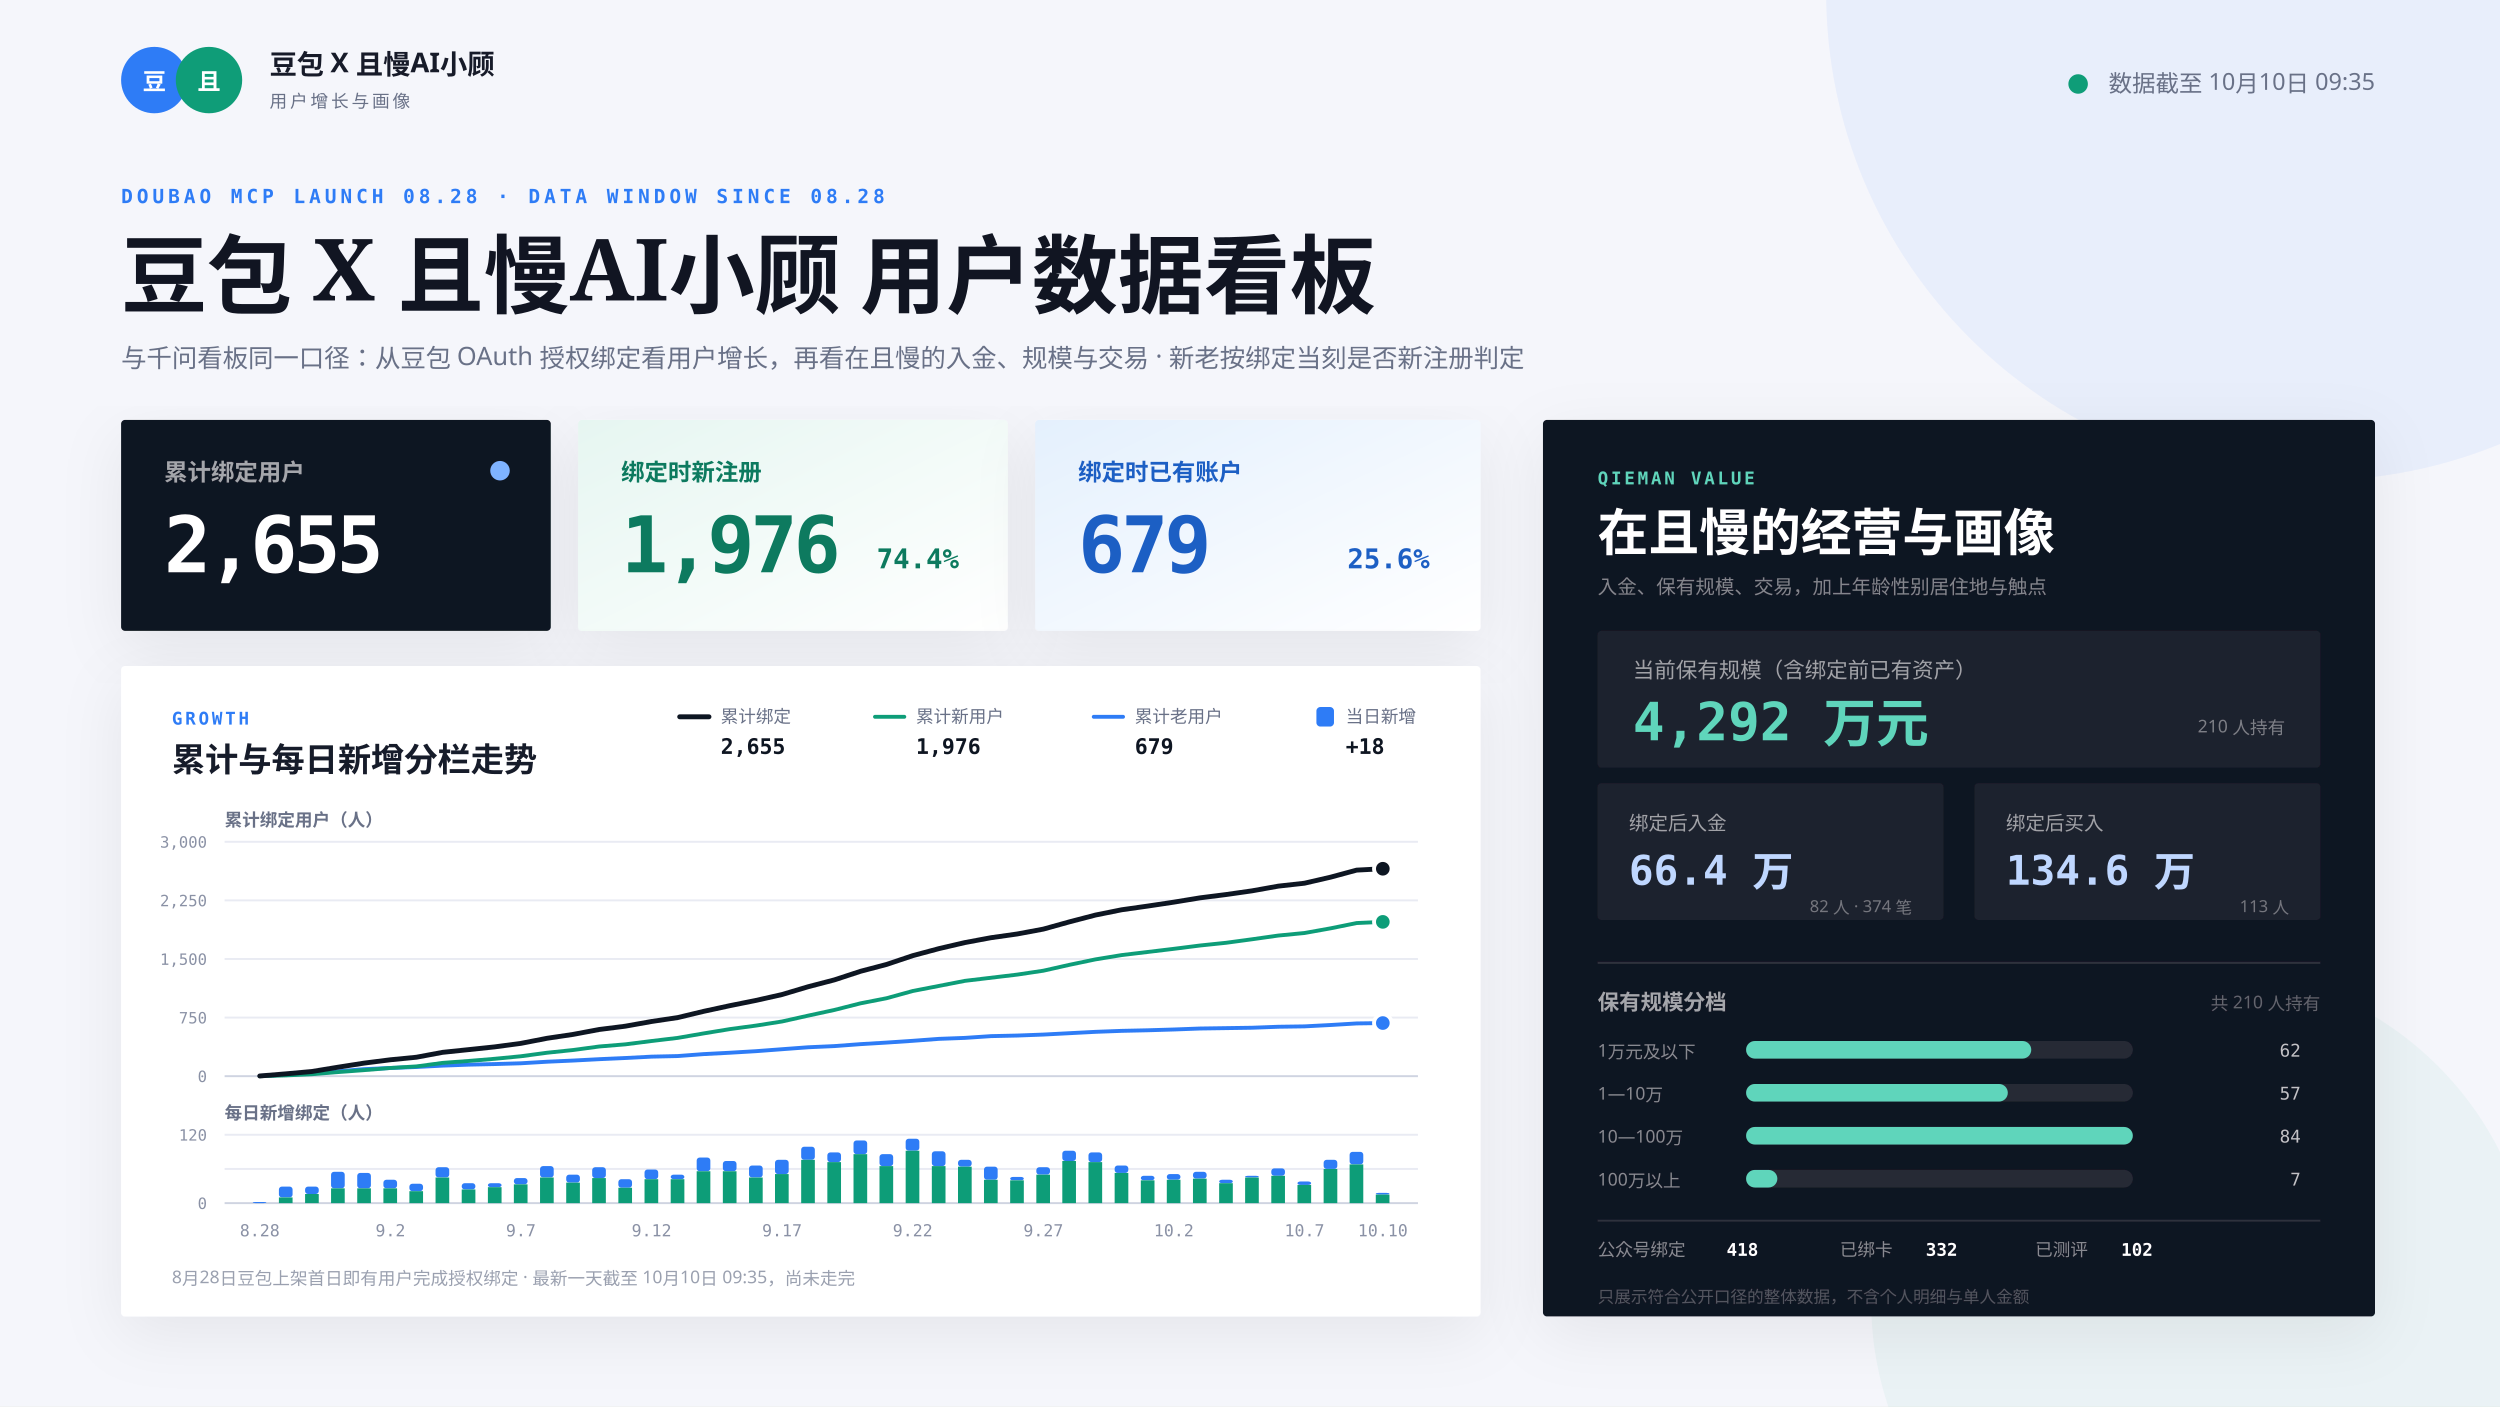
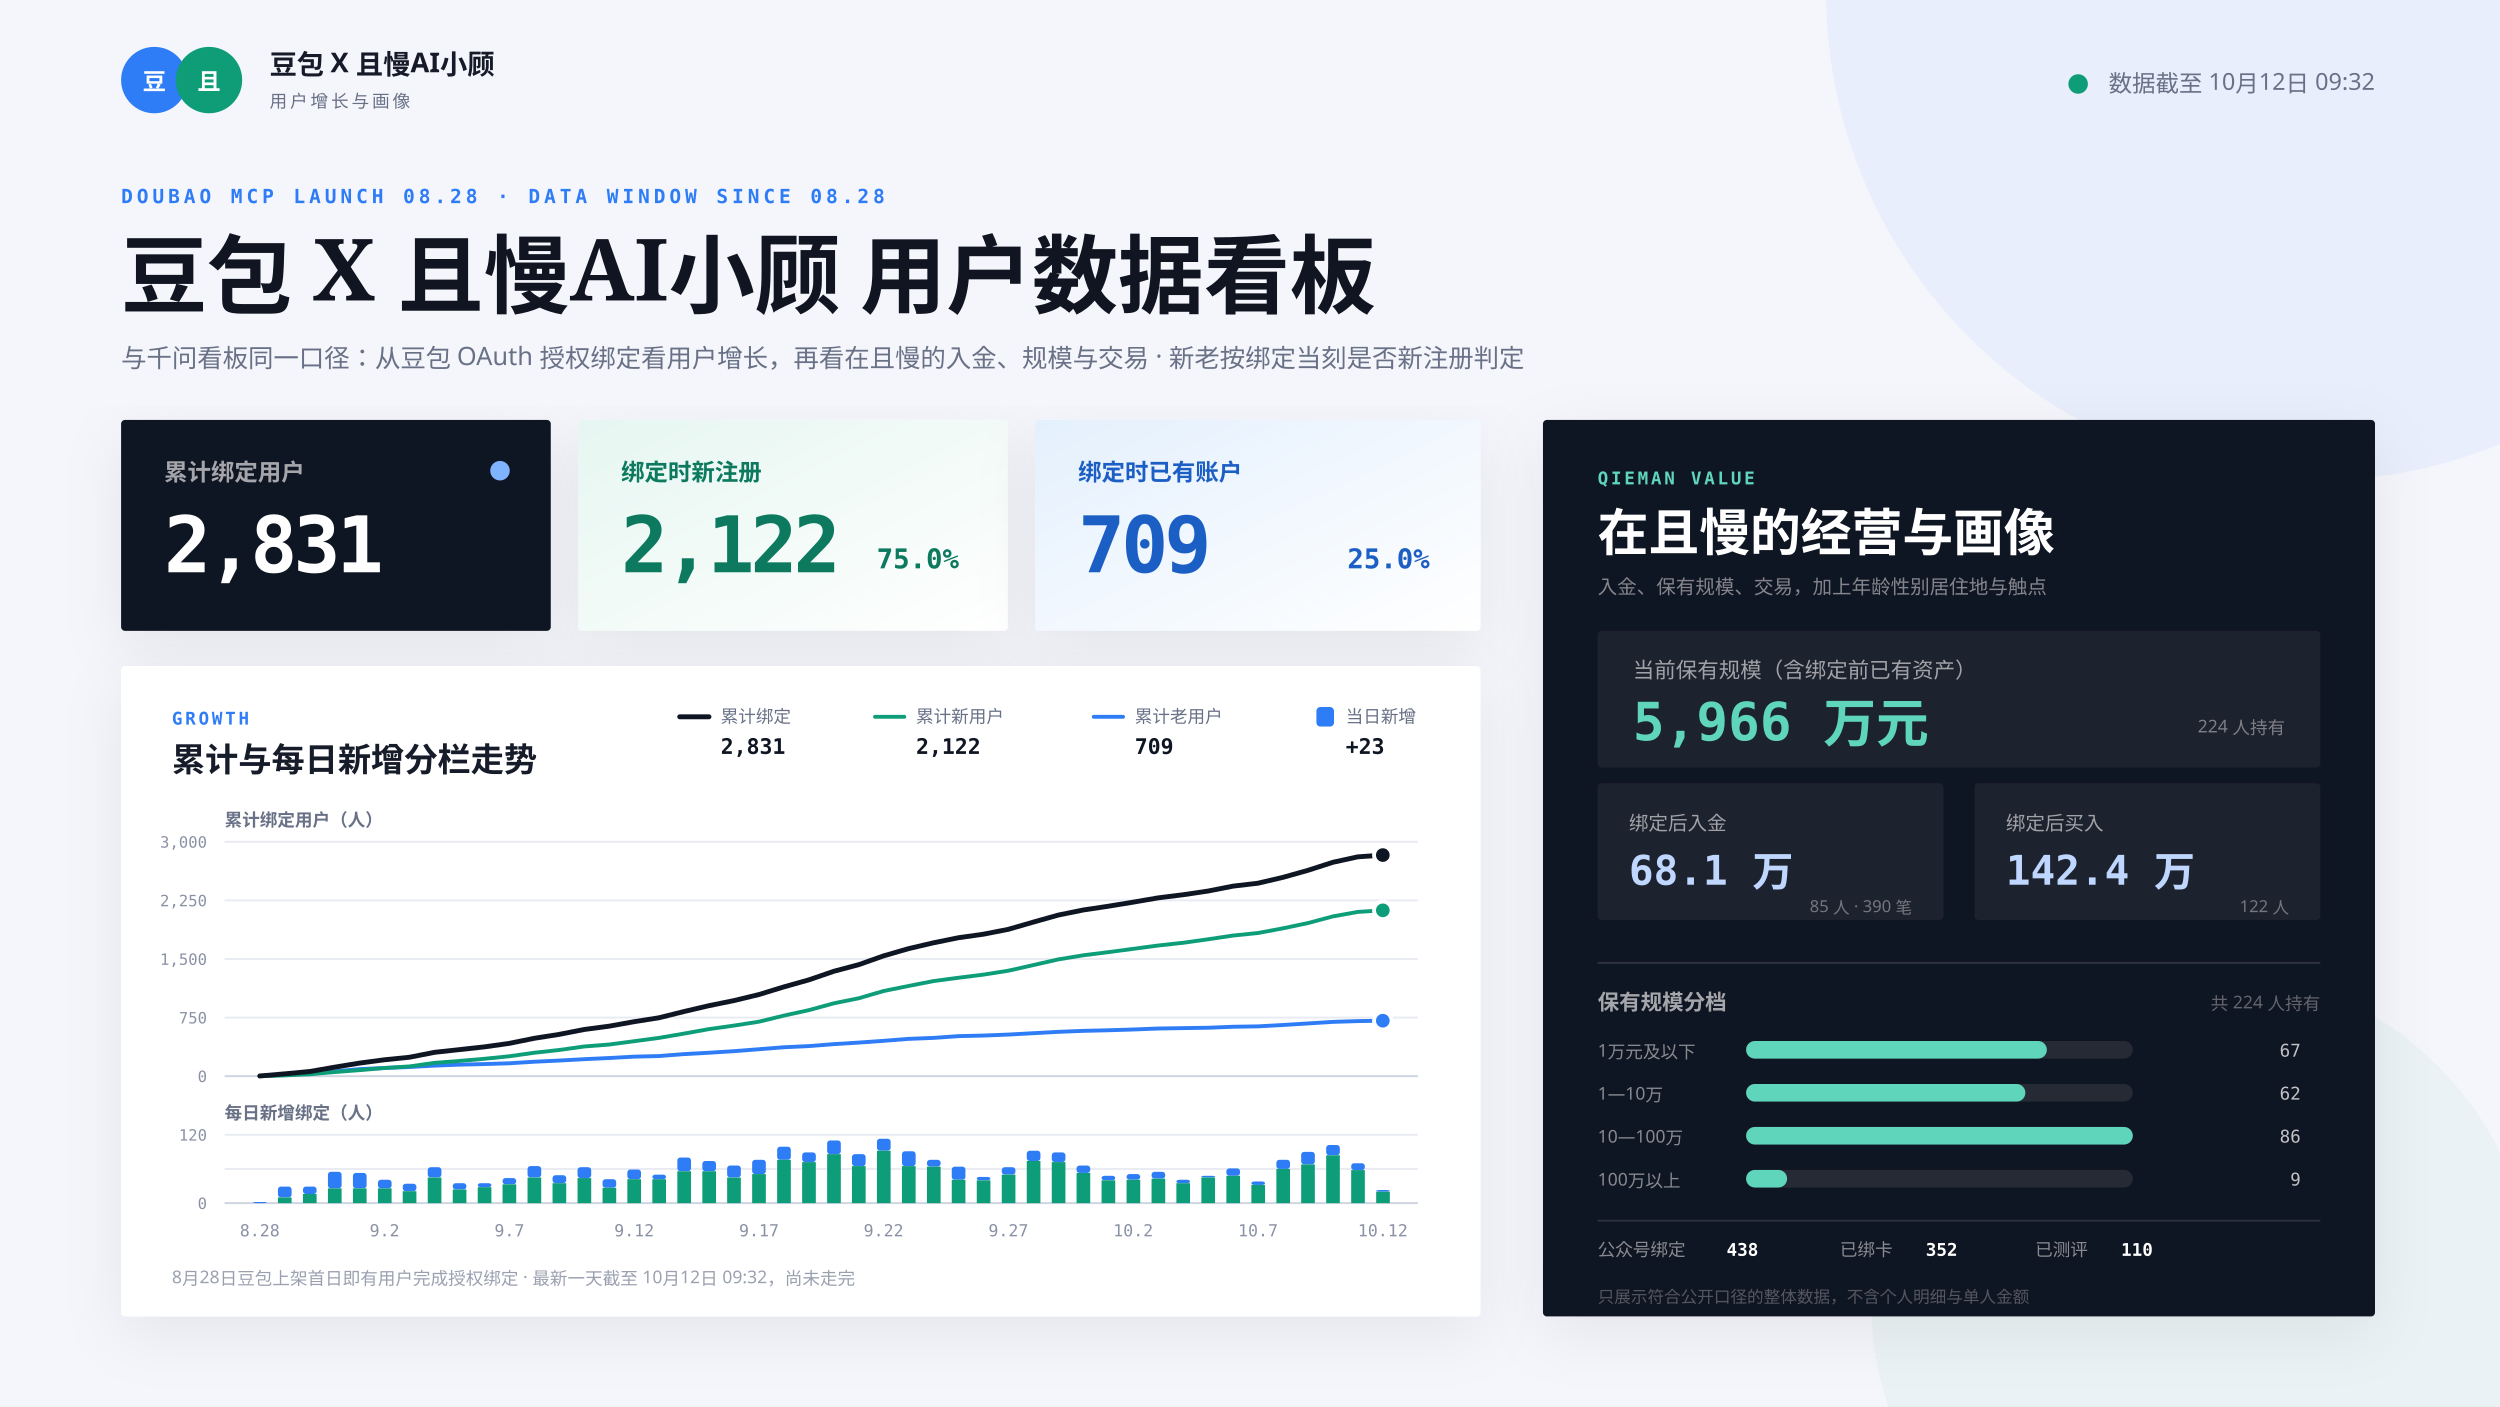
<svg xmlns="http://www.w3.org/2000/svg" width="1280" height="720" viewBox="0 0 1280 720" role="img" aria-labelledby="title desc">
  <defs>
    <linearGradient id="newCard" x1="0" y1="0" x2="1" y2="1">
      <stop offset="0" stop-color="#E6F6F1" />
      <stop offset="1" stop-color="#FFFFFF" />
    </linearGradient>
    <linearGradient id="oldCard" x1="0" y1="0" x2="1" y2="1">
      <stop offset="0" stop-color="#E4F0FD" />
      <stop offset="1" stop-color="#FFFFFF" />
    </linearGradient>
    <filter id="shadow" x="-15%" y="-15%" width="130%" height="140%">
      <feDropShadow dx="0" dy="9" stdDeviation="16" flood-color="#171B29" flood-opacity=".07" />
    </filter>
  </defs>
  <rect width="1280" height="720" fill="#F5F6FB" />
  <circle cx="1185" cy="-4" r="250" fill="#2E7CF6" fill-opacity=".07" />
  <circle cx="1128" cy="666" r="170" fill="#0F9D78" fill-opacity=".045" />
  <g font-family="PingFang SC,Microsoft YaHei,sans-serif">
    <g transform="translate(62 24)">
      <circle cx="17" cy="17" r="17" fill="#2E7CF6" />
      <text x="17" y="22" text-anchor="middle" fill="#FFFFFF" font-size="12" font-weight="700">豆</text>
      <circle cx="45" cy="17" r="17" fill="#0F9D78" />
      <text x="45" y="22" text-anchor="middle" fill="#FFFFFF" font-size="12" font-weight="700">且</text>
      <text x="76" y="14" fill="#171B29" font-size="14" font-weight="700">豆包 X 且慢AI小顾</text>
      <text x="76" y="31" fill="#697187" font-size="9" letter-spacing="1.5">用户增长与画像</text>
    </g>
-     <text x="1216" y="47" text-anchor="end" fill="#697187" font-size="12">数据截至 10月10日 09:35</text>
+     <text x="1216" y="47" text-anchor="end" fill="#697187" font-size="12">数据截至 10月12日 09:32</text>
    <circle cx="1064" cy="43" r="5" fill="#0F9D78" />
    <text x="62" y="104" fill="#2E7CF6" font-family="SFMono-Regular,monospace" font-size="10" font-weight="700" letter-spacing="2">DOUBAO MCP LAUNCH 08.28 · DATA WINDOW SINCE 08.28</text>
    <text x="62" y="157" fill="#111522" font-family="Songti SC,STSong,serif" font-size="44" font-weight="700">豆包 X 且慢AI小顾 用户数据看板</text>
    <text x="62" y="188" fill="#697187" font-size="13">与千问看板同一口径：从豆包 OAuth 授权绑定看用户增长，再看在且慢的入金、规模与交易 · 新老按绑定当刻是否新注册判定</text>
    <g transform="translate(62 215)" filter="url(#shadow)">
      <rect width="220" height="108" rx="2" fill="#111522" />
      <text x="22" y="31" fill="#FFFFFF" fill-opacity=".62" font-size="12" font-weight="700">累计绑定用户</text>
-       <text x="22" y="78" fill="#FFFFFF" font-family="SFMono-Regular,monospace" font-size="40" font-weight="800" letter-spacing="-2">2,655</text>
+       <text x="22" y="78" fill="#FFFFFF" font-family="SFMono-Regular,monospace" font-size="40" font-weight="800" letter-spacing="-2">2,831</text>
      <circle cx="194" cy="26" r="5" fill="#7FB3FF" />
    </g>
    <g transform="translate(296 215)" filter="url(#shadow)">
      <rect width="220" height="108" rx="2" fill="url(#newCard)" />
      <text x="22" y="31" fill="#0A7A5E" font-size="12" font-weight="700">绑定时新注册</text>
-       <text x="22" y="78" fill="#0A7A5E" font-family="SFMono-Regular,monospace" font-size="40" font-weight="800" letter-spacing="-2">1,976</text>
-       <text x="195" y="76" text-anchor="end" fill="#0A7A5E" font-family="SFMono-Regular,monospace" font-size="14" font-weight="700">74.4%</text>
+       <text x="22" y="78" fill="#0A7A5E" font-family="SFMono-Regular,monospace" font-size="40" font-weight="800" letter-spacing="-2">2,122</text>
+       <text x="195" y="76" text-anchor="end" fill="#0A7A5E" font-family="SFMono-Regular,monospace" font-size="14" font-weight="700">75.0%</text>
    </g>
    <g transform="translate(530 215)" filter="url(#shadow)">
      <rect width="228" height="108" rx="2" fill="url(#oldCard)" />
      <text x="22" y="31" fill="#1F5FC4" font-size="12" font-weight="700">绑定时已有账户</text>
-       <text x="22" y="78" fill="#1F5FC4" font-family="SFMono-Regular,monospace" font-size="40" font-weight="800" letter-spacing="-2">679</text>
-       <text x="202" y="76" text-anchor="end" fill="#1F5FC4" font-family="SFMono-Regular,monospace" font-size="14" font-weight="700">25.6%</text>
+       <text x="22" y="78" fill="#1F5FC4" font-family="SFMono-Regular,monospace" font-size="40" font-weight="800" letter-spacing="-2">709</text>
+       <text x="202" y="76" text-anchor="end" fill="#1F5FC4" font-family="SFMono-Regular,monospace" font-size="14" font-weight="700">25.0%</text>
    </g>
    <g transform="translate(62 341)" filter="url(#shadow)">
      <rect width="696" height="333" rx="2" fill="#FFFFFF" />
      <text x="26" y="30" fill="#2E7CF6" font-family="SFMono-Regular,monospace" font-size="9" font-weight="700" letter-spacing="1.4">GROWTH</text>
      <text x="26" y="54" fill="#171B29" font-size="17" font-weight="700">累计与每日新增分栏走势</text>
      <g font-size="9">
        <line x1="286" y1="26" x2="301" y2="26" stroke="#111522" stroke-width="2.5" stroke-linecap="round" />
        <text x="307" y="29" fill="#697187">累计绑定</text>
-         <text x="307" y="45" fill="#111522" font-family="SFMono-Regular,monospace" font-size="11" font-weight="700">2,655</text>
+         <text x="307" y="45" fill="#111522" font-family="SFMono-Regular,monospace" font-size="11" font-weight="700">2,831</text>
        <line x1="386" y1="26" x2="401" y2="26" stroke="#0F9D78" stroke-width="2" stroke-linecap="round" />
        <text x="407" y="29" fill="#697187">累计新用户</text>
-         <text x="407" y="45" fill="#111522" font-family="SFMono-Regular,monospace" font-size="11" font-weight="700">1,976</text>
+         <text x="407" y="45" fill="#111522" font-family="SFMono-Regular,monospace" font-size="11" font-weight="700">2,122</text>
        <line x1="498" y1="26" x2="513" y2="26" stroke="#2E7CF6" stroke-width="2" stroke-linecap="round" />
        <text x="519" y="29" fill="#697187">累计老用户</text>
-         <text x="519" y="45" fill="#111522" font-family="SFMono-Regular,monospace" font-size="11" font-weight="700">679</text>
+         <text x="519" y="45" fill="#111522" font-family="SFMono-Regular,monospace" font-size="11" font-weight="700">709</text>
        <rect x="612" y="21" width="9" height="10" rx="2" fill="#2E7CF6" />
        <text x="627" y="29" fill="#697187">当日新增</text>
-         <text x="627" y="45" fill="#111522" font-family="SFMono-Regular,monospace" font-size="11" font-weight="700">+18</text>
+         <text x="627" y="45" fill="#111522" font-family="SFMono-Regular,monospace" font-size="11" font-weight="700">+23</text>
      </g>
      <text x="53" y="82" fill="#697187" font-size="9" font-weight="700">累计绑定用户（人）</text>
      <g stroke="#E9EBF3" stroke-width="1">
        <line x1="53" y1="180" x2="664" y2="180" />
        <line x1="53" y1="150" x2="664" y2="150" />
        <line x1="53" y1="120" x2="664" y2="120" />
        <line x1="53" y1="90" x2="664" y2="90" />
      </g>
      <line x1="53" y1="210" x2="664" y2="210" stroke="#CFD4E1" stroke-width="1" />
      <g fill="#8A91A5" font-family="SFMono-Regular,monospace" font-size="8">
        <text x="44" y="213" text-anchor="end">0</text>
        <text x="44" y="183" text-anchor="end">750</text>
        <text x="44" y="153" text-anchor="end">1,500</text>
        <text x="44" y="123" text-anchor="end">2,250</text>
        <text x="44" y="93" text-anchor="end">3,000</text>
      </g>
-       <path d="M71.0 209.9 L84.4 209.2 L97.7 208.6 L111.1 207.5 L124.5 206.4 L137.9 205.8 L151.2 205.3 L164.6 204.6 L178.0 204.1 L191.3 203.8 L204.7 203.4 L218.1 202.6 L231.5 202.0 L244.8 201.3 L258.2 200.7 L271.6 200.0 L285.0 199.7 L298.3 198.7 L311.7 198.0 L325.1 197.2 L338.4 196.2 L351.8 195.2 L365.2 194.6 L378.6 193.6 L391.9 192.8 L405.3 191.9 L418.7 190.9 L432.0 190.4 L445.4 189.5 L458.8 189.2 L472.2 188.7 L485.5 188.0 L498.9 187.3 L512.3 186.8 L525.7 186.5 L539.0 186.1 L552.4 185.6 L565.8 185.4 L579.1 185.2 L592.5 184.7 L605.9 184.5 L619.3 183.8 L632.6 183.0 L646.0 182.8" fill="none" stroke="#2E7CF6" stroke-width="2" stroke-linecap="round" stroke-linejoin="round" />
-       <path d="M71.0 210.0 L84.4 209.6 L97.7 209.0 L111.1 207.9 L124.5 206.9 L137.9 205.8 L151.2 205.0 L164.6 203.2 L178.0 202.2 L191.3 201.1 L204.7 199.8 L218.1 198.0 L231.5 196.6 L244.8 194.8 L258.2 193.7 L271.6 192.0 L285.0 190.4 L298.3 188.1 L311.7 185.9 L325.1 184.1 L338.4 182.0 L351.8 179.0 L365.2 176.1 L378.6 172.7 L391.9 170.1 L405.3 166.4 L418.7 163.8 L432.0 161.2 L445.4 159.6 L458.8 158.0 L472.2 156.0 L485.5 153.0 L498.9 150.2 L512.3 148.0 L525.7 146.4 L539.0 144.8 L552.4 143.1 L565.8 141.7 L579.1 139.9 L592.5 138.0 L605.9 136.7 L619.3 134.3 L632.6 131.6 L646.0 131.0" fill="none" stroke="#0F9D78" stroke-width="2" stroke-linecap="round" stroke-linejoin="round" />
-       <path d="M71.0 209.9 L84.4 208.8 L97.7 207.6 L111.1 205.4 L124.5 203.3 L137.9 201.6 L151.2 200.3 L164.6 197.8 L178.0 196.4 L191.3 195.0 L204.7 193.2 L218.1 190.6 L231.5 188.6 L244.8 186.1 L258.2 184.4 L271.6 182.0 L285.0 180.0 L298.3 176.8 L311.7 173.9 L325.1 171.2 L338.4 168.2 L351.8 164.2 L365.2 160.7 L378.6 156.3 L391.9 152.8 L405.3 148.3 L418.7 144.7 L432.0 141.6 L445.4 139.1 L458.8 137.2 L472.2 134.7 L485.5 131.0 L498.9 127.5 L512.3 124.8 L525.7 122.9 L539.0 120.9 L552.4 118.7 L565.8 117.0 L579.1 115.1 L592.5 112.7 L605.9 111.2 L619.3 108.1 L632.6 104.5 L646.0 103.8" fill="none" stroke="#111522" stroke-width="2.5" stroke-linecap="round" stroke-linejoin="round" />
+       <path d="M71.0 209.9 L83.8 209.2 L96.6 208.6 L109.3 207.5 L122.1 206.4 L134.9 205.8 L147.7 205.3 L160.4 204.6 L173.2 204.1 L186.0 203.8 L198.8 203.4 L211.6 202.6 L224.3 202.0 L237.1 201.3 L249.9 200.7 L262.7 200.0 L275.4 199.7 L288.2 198.7 L301.0 198.0 L313.8 197.2 L326.6 196.2 L339.3 195.2 L352.1 194.6 L364.9 193.6 L377.7 192.8 L390.4 191.9 L403.2 190.9 L416.0 190.4 L428.8 189.5 L441.6 189.2 L454.3 188.7 L467.1 188.0 L479.9 187.3 L492.7 186.8 L505.4 186.5 L518.2 186.1 L531.0 185.6 L543.8 185.4 L556.6 185.2 L569.3 184.7 L582.1 184.5 L594.9 183.8 L607.7 183.0 L620.4 182.2 L633.2 181.8 L646.0 181.6" fill="none" stroke="#2E7CF6" stroke-width="2" stroke-linecap="round" stroke-linejoin="round" />
+       <path d="M71.0 210.0 L83.8 209.6 L96.6 209.0 L109.3 207.9 L122.1 206.9 L134.9 205.8 L147.7 205.0 L160.4 203.2 L173.2 202.2 L186.0 201.1 L198.8 199.8 L211.6 198.0 L224.3 196.6 L237.1 194.8 L249.9 193.8 L262.7 192.1 L275.4 190.4 L288.2 188.2 L301.0 185.9 L313.8 184.1 L326.6 182.1 L339.3 179.0 L352.1 176.2 L364.9 172.7 L377.7 170.1 L390.4 166.4 L403.2 163.8 L416.0 161.3 L428.8 159.6 L441.6 158.0 L454.3 156.0 L467.1 153.1 L479.9 150.2 L492.7 148.1 L505.4 146.5 L518.2 144.8 L531.0 143.1 L543.8 141.7 L556.6 139.9 L569.3 138.0 L582.1 136.7 L594.9 134.3 L607.7 131.6 L620.4 128.2 L633.2 125.9 L646.0 125.1" fill="none" stroke="#0F9D78" stroke-width="2" stroke-linecap="round" stroke-linejoin="round" />
+       <path d="M71.0 209.9 L83.8 208.8 L96.6 207.6 L109.3 205.4 L122.1 203.3 L134.9 201.6 L147.7 200.3 L160.4 197.8 L173.2 196.4 L186.0 195.0 L198.8 193.2 L211.6 190.6 L224.3 188.6 L237.1 186.1 L249.9 184.4 L262.7 182.1 L275.4 180.1 L288.2 176.9 L301.0 173.9 L313.8 171.3 L326.6 168.2 L339.3 164.3 L352.1 160.7 L364.9 156.3 L377.7 152.9 L390.4 148.4 L403.2 144.7 L416.0 141.7 L428.8 139.1 L441.6 137.3 L454.3 134.8 L467.1 131.1 L479.9 127.5 L492.7 124.9 L505.4 123.0 L518.2 120.9 L531.0 118.7 L543.8 117.1 L556.6 115.2 L569.3 112.7 L582.1 111.2 L594.9 108.2 L607.7 104.6 L620.4 100.5 L633.2 97.7 L646.0 96.8" fill="none" stroke="#111522" stroke-width="2.5" stroke-linecap="round" stroke-linejoin="round" />
      <g stroke="#FFFFFF" stroke-width="2">
-         <circle cx="646.0" cy="103.8" r="4.5" fill="#111522" />
-         <circle cx="646.0" cy="131.0" r="4.5" fill="#0F9D78" />
-         <circle cx="646.0" cy="182.8" r="4.5" fill="#2E7CF6" />
+         <circle cx="646.0" cy="96.8" r="4.5" fill="#111522" />
+         <circle cx="646.0" cy="125.1" r="4.5" fill="#0F9D78" />
+         <circle cx="646.0" cy="181.6" r="4.5" fill="#2E7CF6" />
      </g>
      <text x="53" y="232" fill="#697187" font-size="9" font-weight="700">每日新增绑定（人）</text>
      <g stroke="#E9EBF3" stroke-width="1">
        <line x1="53" y1="240" x2="664" y2="240" />
        <line x1="53" y1="257.5" x2="664" y2="257.5" />
      </g>
      <line x1="53" y1="275" x2="664" y2="275" stroke="#CFD4E1" stroke-width="1" />
      <g fill="#8A91A5" font-family="SFMono-Regular,monospace" font-size="8">
        <text x="44" y="243" text-anchor="end">120</text>
        <text x="44" y="278" text-anchor="end">0</text>
      </g>
      <g fill="#2E7CF6">
-         <rect x="67.4" y="274.42" width="7" height="0.58" rx="1.5" />
-         <rect x="80.8" y="266.54" width="7" height="5.54" rx="1.5" />
-         <rect x="94.2" y="266.54" width="7" height="3.79" rx="1.5" />
-         <rect x="107.5" y="258.96" width="7" height="8.46" rx="1.5" />
-         <rect x="120.9" y="259.54" width="7" height="7.88" rx="1.5" />
-         <rect x="134.3" y="263.04" width="7" height="4.38" rx="1.5" />
-         <rect x="147.6" y="265.08" width="7" height="3.79" rx="1.5" />
-         <rect x="161.0" y="256.62" width="7" height="5.25" rx="1.5" />
-         <rect x="174.4" y="264.79" width="7" height="3.21" rx="1.5" />
-         <rect x="187.8" y="264.79" width="7" height="2.04" rx="1.5" />
-         <rect x="201.1" y="262.17" width="7" height="3.21" rx="1.5" />
-         <rect x="214.5" y="256.04" width="7" height="5.83" rx="1.5" />
-         <rect x="227.9" y="260.42" width="7" height="4.08" rx="1.5" />
-         <rect x="241.2" y="256.62" width="7" height="5.54" rx="1.5" />
-         <rect x="254.6" y="262.75" width="7" height="4.38" rx="1.5" />
-         <rect x="268.0" y="257.79" width="7" height="4.96" rx="1.5" />
-         <rect x="281.4" y="260.42" width="7" height="2.33" rx="1.5" />
-         <rect x="294.7" y="251.67" width="7" height="7.00" rx="1.5" />
-         <rect x="308.1" y="253.42" width="7" height="5.25" rx="1.5" />
-         <rect x="321.5" y="255.75" width="7" height="6.12" rx="1.5" />
-         <rect x="334.8" y="252.83" width="7" height="7.29" rx="1.5" />
-         <rect x="348.2" y="246.12" width="7" height="6.71" rx="1.5" />
-         <rect x="361.6" y="249.04" width="7" height="4.96" rx="1.5" />
-         <rect x="375.0" y="242.92" width="7" height="7.00" rx="1.5" />
-         <rect x="388.3" y="249.92" width="7" height="6.13" rx="1.5" />
-         <rect x="401.7" y="242.04" width="7" height="6.12" rx="1.5" />
-         <rect x="415.1" y="248.46" width="7" height="7.58" rx="1.5" />
-         <rect x="428.5" y="252.83" width="7" height="3.50" rx="1.5" />
-         <rect x="441.8" y="256.33" width="7" height="6.71" rx="1.5" />
-         <rect x="455.2" y="261.58" width="7" height="1.75" rx="1.5" />
-         <rect x="468.6" y="256.62" width="7" height="3.79" rx="1.5" />
-         <rect x="481.9" y="248.17" width="7" height="5.25" rx="1.5" />
-         <rect x="495.3" y="249.04" width="7" height="4.96" rx="1.5" />
-         <rect x="508.7" y="255.75" width="7" height="3.79" rx="1.5" />
-         <rect x="522.1" y="261.00" width="7" height="2.33" rx="1.5" />
-         <rect x="535.4" y="260.12" width="7" height="2.92" rx="1.5" />
-         <rect x="548.8" y="258.96" width="7" height="3.50" rx="1.5" />
-         <rect x="562.2" y="263.04" width="7" height="1.75" rx="1.5" />
-         <rect x="575.5" y="261.00" width="7" height="0.88" rx="1.5" />
-         <rect x="588.9" y="257.21" width="7" height="3.79" rx="1.5" />
-         <rect x="602.3" y="263.92" width="7" height="1.75" rx="1.5" />
-         <rect x="615.7" y="252.83" width="7" height="4.67" rx="1.5" />
-         <rect x="629.0" y="248.75" width="7" height="6.42" rx="1.5" />
-         <rect x="642.4" y="269.75" width="7" height="0.88" rx="1.5" />
+         <rect x="67.6" y="274.42" width="7" height="0.58" rx="1.5" />
+         <rect x="80.3" y="266.54" width="7" height="5.54" rx="1.5" />
+         <rect x="93.1" y="266.54" width="7" height="3.79" rx="1.5" />
+         <rect x="105.9" y="258.96" width="7" height="8.46" rx="1.5" />
+         <rect x="118.7" y="259.54" width="7" height="7.88" rx="1.5" />
+         <rect x="131.5" y="263.04" width="7" height="4.38" rx="1.5" />
+         <rect x="144.2" y="265.08" width="7" height="3.79" rx="1.5" />
+         <rect x="157.0" y="256.62" width="7" height="5.25" rx="1.5" />
+         <rect x="169.8" y="264.79" width="7" height="3.21" rx="1.5" />
+         <rect x="182.6" y="264.79" width="7" height="2.04" rx="1.5" />
+         <rect x="195.3" y="262.17" width="7" height="3.21" rx="1.5" />
+         <rect x="208.1" y="256.04" width="7" height="5.83" rx="1.5" />
+         <rect x="220.9" y="260.71" width="7" height="4.08" rx="1.5" />
+         <rect x="233.7" y="256.62" width="7" height="5.54" rx="1.5" />
+         <rect x="246.5" y="262.75" width="7" height="4.38" rx="1.5" />
+         <rect x="259.2" y="257.79" width="7" height="4.96" rx="1.5" />
+         <rect x="272.0" y="260.42" width="7" height="2.33" rx="1.5" />
+         <rect x="284.8" y="251.67" width="7" height="7.00" rx="1.5" />
+         <rect x="297.6" y="253.42" width="7" height="5.25" rx="1.5" />
+         <rect x="310.3" y="255.75" width="7" height="6.12" rx="1.5" />
+         <rect x="323.1" y="252.83" width="7" height="7.29" rx="1.5" />
+         <rect x="335.9" y="246.12" width="7" height="6.71" rx="1.5" />
+         <rect x="348.7" y="249.04" width="7" height="4.96" rx="1.5" />
+         <rect x="361.5" y="242.92" width="7" height="7.00" rx="1.5" />
+         <rect x="374.2" y="249.92" width="7" height="6.13" rx="1.5" />
+         <rect x="387.0" y="242.04" width="7" height="6.12" rx="1.5" />
+         <rect x="399.8" y="248.46" width="7" height="7.58" rx="1.5" />
+         <rect x="412.6" y="252.83" width="7" height="3.50" rx="1.5" />
+         <rect x="425.3" y="256.33" width="7" height="6.71" rx="1.5" />
+         <rect x="438.1" y="261.58" width="7" height="1.75" rx="1.5" />
+         <rect x="450.9" y="256.62" width="7" height="3.79" rx="1.5" />
+         <rect x="463.7" y="248.17" width="7" height="5.25" rx="1.5" />
+         <rect x="476.5" y="249.04" width="7" height="4.96" rx="1.5" />
+         <rect x="489.2" y="255.75" width="7" height="3.79" rx="1.5" />
+         <rect x="502.0" y="261.00" width="7" height="2.33" rx="1.5" />
+         <rect x="514.8" y="260.12" width="7" height="2.92" rx="1.5" />
+         <rect x="527.6" y="258.96" width="7" height="3.50" rx="1.5" />
+         <rect x="540.3" y="263.04" width="7" height="1.75" rx="1.5" />
+         <rect x="553.1" y="261.00" width="7" height="0.88" rx="1.5" />
+         <rect x="565.9" y="257.21" width="7" height="3.79" rx="1.5" />
+         <rect x="578.7" y="263.92" width="7" height="1.75" rx="1.5" />
+         <rect x="591.5" y="252.83" width="7" height="4.67" rx="1.5" />
+         <rect x="604.2" y="248.75" width="7" height="6.42" rx="1.5" />
+         <rect x="617.0" y="245.25" width="7" height="5.25" rx="1.5" />
+         <rect x="629.8" y="254.58" width="7" height="3.50" rx="1.5" />
+         <rect x="642.6" y="268.29" width="7" height="0.88" rx="1.5" />
      </g>
      <g fill="#0F9D78">
-         <rect x="67.4" y="275.00" width="7" height="0.00" />
-         <rect x="80.8" y="272.08" width="7" height="2.92" />
-         <rect x="94.2" y="270.33" width="7" height="4.67" />
-         <rect x="107.5" y="267.42" width="7" height="7.58" />
-         <rect x="120.9" y="267.42" width="7" height="7.58" />
-         <rect x="134.3" y="267.42" width="7" height="7.58" />
-         <rect x="147.6" y="268.88" width="7" height="6.12" />
-         <rect x="161.0" y="261.88" width="7" height="13.12" />
-         <rect x="174.4" y="268.00" width="7" height="7.00" />
-         <rect x="187.8" y="266.83" width="7" height="8.17" />
-         <rect x="201.1" y="265.38" width="7" height="9.62" />
-         <rect x="214.5" y="261.88" width="7" height="13.12" />
-         <rect x="227.9" y="264.50" width="7" height="10.50" />
-         <rect x="241.2" y="262.17" width="7" height="12.83" />
-         <rect x="254.6" y="267.12" width="7" height="7.88" />
-         <rect x="268.0" y="262.75" width="7" height="12.25" />
-         <rect x="281.4" y="262.75" width="7" height="12.25" />
-         <rect x="294.7" y="258.67" width="7" height="16.33" />
-         <rect x="308.1" y="258.67" width="7" height="16.33" />
-         <rect x="321.5" y="261.88" width="7" height="13.12" />
-         <rect x="334.8" y="260.12" width="7" height="14.88" />
-         <rect x="348.2" y="252.83" width="7" height="22.17" />
-         <rect x="361.6" y="254.00" width="7" height="21.00" />
-         <rect x="375.0" y="249.92" width="7" height="25.08" />
-         <rect x="388.3" y="256.04" width="7" height="18.96" />
-         <rect x="401.7" y="248.17" width="7" height="26.83" />
-         <rect x="415.1" y="256.04" width="7" height="18.96" />
-         <rect x="428.5" y="256.33" width="7" height="18.67" />
-         <rect x="441.8" y="263.04" width="7" height="11.96" />
-         <rect x="455.2" y="263.33" width="7" height="11.67" />
-         <rect x="468.6" y="260.42" width="7" height="14.58" />
-         <rect x="481.9" y="253.42" width="7" height="21.58" />
-         <rect x="495.3" y="254.00" width="7" height="21.00" />
-         <rect x="508.7" y="259.54" width="7" height="15.46" />
-         <rect x="522.1" y="263.33" width="7" height="11.67" />
-         <rect x="535.4" y="263.04" width="7" height="11.96" />
-         <rect x="548.8" y="262.46" width="7" height="12.54" />
-         <rect x="562.2" y="264.79" width="7" height="10.21" />
-         <rect x="575.5" y="261.88" width="7" height="13.12" />
-         <rect x="588.9" y="261.00" width="7" height="14.00" />
-         <rect x="602.3" y="265.67" width="7" height="9.33" />
-         <rect x="615.7" y="257.50" width="7" height="17.50" />
-         <rect x="629.0" y="255.17" width="7" height="19.83" />
-         <rect x="642.4" y="270.62" width="7" height="4.38" />
+         <rect x="67.6" y="275.00" width="7" height="0.00" />
+         <rect x="80.3" y="272.08" width="7" height="2.92" />
+         <rect x="93.1" y="270.33" width="7" height="4.67" />
+         <rect x="105.9" y="267.42" width="7" height="7.58" />
+         <rect x="118.7" y="267.42" width="7" height="7.58" />
+         <rect x="131.5" y="267.42" width="7" height="7.58" />
+         <rect x="144.2" y="268.88" width="7" height="6.12" />
+         <rect x="157.0" y="261.88" width="7" height="13.12" />
+         <rect x="169.8" y="268.00" width="7" height="7.00" />
+         <rect x="182.6" y="266.83" width="7" height="8.17" />
+         <rect x="195.3" y="265.38" width="7" height="9.62" />
+         <rect x="208.1" y="261.88" width="7" height="13.12" />
+         <rect x="220.9" y="264.79" width="7" height="10.21" />
+         <rect x="233.7" y="262.17" width="7" height="12.83" />
+         <rect x="246.5" y="267.12" width="7" height="7.88" />
+         <rect x="259.2" y="262.75" width="7" height="12.25" />
+         <rect x="272.0" y="262.75" width="7" height="12.25" />
+         <rect x="284.8" y="258.67" width="7" height="16.33" />
+         <rect x="297.6" y="258.67" width="7" height="16.33" />
+         <rect x="310.3" y="261.88" width="7" height="13.12" />
+         <rect x="323.1" y="260.12" width="7" height="14.88" />
+         <rect x="335.9" y="252.83" width="7" height="22.17" />
+         <rect x="348.7" y="254.00" width="7" height="21.00" />
+         <rect x="361.5" y="249.92" width="7" height="25.08" />
+         <rect x="374.2" y="256.04" width="7" height="18.96" />
+         <rect x="387.0" y="248.17" width="7" height="26.83" />
+         <rect x="399.8" y="256.04" width="7" height="18.96" />
+         <rect x="412.6" y="256.33" width="7" height="18.67" />
+         <rect x="425.3" y="263.04" width="7" height="11.96" />
+         <rect x="438.1" y="263.33" width="7" height="11.67" />
+         <rect x="450.9" y="260.42" width="7" height="14.58" />
+         <rect x="463.7" y="253.42" width="7" height="21.58" />
+         <rect x="476.5" y="254.00" width="7" height="21.00" />
+         <rect x="489.2" y="259.54" width="7" height="15.46" />
+         <rect x="502.0" y="263.33" width="7" height="11.67" />
+         <rect x="514.8" y="263.04" width="7" height="11.96" />
+         <rect x="527.6" y="262.46" width="7" height="12.54" />
+         <rect x="540.3" y="264.79" width="7" height="10.21" />
+         <rect x="553.1" y="261.88" width="7" height="13.12" />
+         <rect x="565.9" y="261.00" width="7" height="14.00" />
+         <rect x="578.7" y="265.67" width="7" height="9.33" />
+         <rect x="591.5" y="257.50" width="7" height="17.50" />
+         <rect x="604.2" y="255.17" width="7" height="19.83" />
+         <rect x="617.0" y="250.50" width="7" height="24.50" />
+         <rect x="629.8" y="258.08" width="7" height="16.92" />
+         <rect x="642.6" y="269.17" width="7" height="5.83" />
      </g>
      <g fill="#8A91A5" font-family="SFMono-Regular,monospace" font-size="8.5">
        <text x="71.0" y="292" text-anchor="middle">8.28</text>
-         <text x="137.9" y="292" text-anchor="middle">9.2</text>
-         <text x="204.7" y="292" text-anchor="middle">9.7</text>
-         <text x="271.6" y="292" text-anchor="middle">9.12</text>
-         <text x="338.4" y="292" text-anchor="middle">9.17</text>
-         <text x="405.3" y="292" text-anchor="middle">9.22</text>
-         <text x="472.2" y="292" text-anchor="middle">9.27</text>
-         <text x="539.0" y="292" text-anchor="middle">10.2</text>
-         <text x="605.9" y="292" text-anchor="middle">10.7</text>
-         <text x="646.0" y="292" text-anchor="middle">10.10</text>
-       </g>
-       <text x="26" y="316" fill="#9AA0AF" font-size="9">8月28日豆包上架首日即有用户完成授权绑定 · 最新一天截至 10月10日 09:35，尚未走完</text>
+         <text x="134.9" y="292" text-anchor="middle">9.2</text>
+         <text x="198.8" y="292" text-anchor="middle">9.7</text>
+         <text x="262.7" y="292" text-anchor="middle">9.12</text>
+         <text x="326.6" y="292" text-anchor="middle">9.17</text>
+         <text x="390.4" y="292" text-anchor="middle">9.22</text>
+         <text x="454.3" y="292" text-anchor="middle">9.27</text>
+         <text x="518.2" y="292" text-anchor="middle">10.2</text>
+         <text x="582.1" y="292" text-anchor="middle">10.7</text>
+         <text x="646.0" y="292" text-anchor="middle">10.12</text>
+       </g>
+       <text x="26" y="316" fill="#9AA0AF" font-size="9">8月28日豆包上架首日即有用户完成授权绑定 · 最新一天截至 10月12日 09:32，尚未走完</text>
    </g>
    <g transform="translate(790 215)" filter="url(#shadow)">
      <rect width="426" height="459" rx="2" fill="#111522" />
      <text x="28" y="33" fill="#5ED5BB" font-family="SFMono-Regular,monospace" font-size="9" font-weight="700" letter-spacing="1.4">QIEMAN VALUE</text>
      <text x="28" y="67" fill="#FFFFFF" font-family="Songti SC,STSong,serif" font-size="26" font-weight="700">在且慢的经营与画像</text>
      <text x="28" y="89" fill="#FFFFFF" fill-opacity=".48" font-size="10">入金、保有规模、交易，加上年龄性别居住地与触点</text>
      <g transform="translate(28 108)">
        <rect width="370" height="70" rx="2" fill="#FFFFFF" fill-opacity=".055" />
        <text x="18" y="24" fill="#FFFFFF" fill-opacity=".58" font-size="11">当前保有规模（含绑定前已有资产）</text>
-         <text x="18" y="56" fill="#5ED5BB" font-family="SFMono-Regular,monospace" font-size="27" font-weight="800">4,292 万元</text>
-         <text x="352" y="52" text-anchor="end" fill="#FFFFFF" fill-opacity=".42" font-size="9">210 人持有</text>
+         <text x="18" y="56" fill="#5ED5BB" font-family="SFMono-Regular,monospace" font-size="27" font-weight="800">5,966 万元</text>
+         <text x="352" y="52" text-anchor="end" fill="#FFFFFF" fill-opacity=".42" font-size="9">224 人持有</text>
      </g>
      <g transform="translate(28 186)">
        <rect width="177" height="70" rx="2" fill="#FFFFFF" fill-opacity=".055" />
        <text x="16" y="24" fill="#FFFFFF" fill-opacity=".58" font-size="10">绑定后入金</text>
-         <text x="16" y="52" fill="#BFD7FF" font-family="SFMono-Regular,monospace" font-size="21" font-weight="800">66.4 万</text>
-         <text x="161" y="66" text-anchor="end" fill="#FFFFFF" fill-opacity=".38" font-size="8.5">82 人 · 374 笔</text>
+         <text x="16" y="52" fill="#BFD7FF" font-family="SFMono-Regular,monospace" font-size="21" font-weight="800">68.1 万</text>
+         <text x="161" y="66" text-anchor="end" fill="#FFFFFF" fill-opacity=".38" font-size="8.5">85 人 · 390 笔</text>
      </g>
      <g transform="translate(221 186)">
        <rect width="177" height="70" rx="2" fill="#FFFFFF" fill-opacity=".055" />
        <text x="16" y="24" fill="#FFFFFF" fill-opacity=".58" font-size="10">绑定后买入</text>
-         <text x="16" y="52" fill="#BFD7FF" font-family="SFMono-Regular,monospace" font-size="21" font-weight="800">134.6 万</text>
-         <text x="161" y="66" text-anchor="end" fill="#FFFFFF" fill-opacity=".38" font-size="8.5">113 人</text>
+         <text x="16" y="52" fill="#BFD7FF" font-family="SFMono-Regular,monospace" font-size="21" font-weight="800">142.4 万</text>
+         <text x="161" y="66" text-anchor="end" fill="#FFFFFF" fill-opacity=".38" font-size="8.5">122 人</text>
      </g>
      <line x1="28" y1="278" x2="398" y2="278" stroke="#FFFFFF" stroke-opacity=".12" />
      <text x="28" y="302" fill="#FFFFFF" fill-opacity=".62" font-size="11" font-weight="700">保有规模分档</text>
-       <text x="398" y="302" text-anchor="end" fill="#FFFFFF" fill-opacity=".34" font-size="9">共 210 人持有</text>
+       <text x="398" y="302" text-anchor="end" fill="#FFFFFF" fill-opacity=".34" font-size="9">共 224 人持有</text>
      <g transform="translate(28 316)" font-size="9">
        <text x="0" y="10" fill="#FFFFFF" fill-opacity=".5">1万元及以下</text>
        <rect x="76" y="2" width="198" height="9" rx="4.5" fill="#FFFFFF" fill-opacity=".09" />
-         <rect x="76" y="2" width="146" height="9" rx="4.5" fill="#5ED5BB" />
-         <text x="360" y="10" text-anchor="end" fill="#FFFFFF" fill-opacity=".74" font-family="SFMono-Regular,monospace">62</text>
+         <rect x="76" y="2" width="154" height="9" rx="4.5" fill="#5ED5BB" />
+         <text x="360" y="10" text-anchor="end" fill="#FFFFFF" fill-opacity=".74" font-family="SFMono-Regular,monospace">67</text>
        <text x="0" y="32" fill="#FFFFFF" fill-opacity=".5">1—10万</text>
        <rect x="76" y="24" width="198" height="9" rx="4.5" fill="#FFFFFF" fill-opacity=".09" />
-         <rect x="76" y="24" width="134" height="9" rx="4.5" fill="#5ED5BB" />
-         <text x="360" y="32" text-anchor="end" fill="#FFFFFF" fill-opacity=".74" font-family="SFMono-Regular,monospace">57</text>
+         <rect x="76" y="24" width="143" height="9" rx="4.5" fill="#5ED5BB" />
+         <text x="360" y="32" text-anchor="end" fill="#FFFFFF" fill-opacity=".74" font-family="SFMono-Regular,monospace">62</text>
        <text x="0" y="54" fill="#FFFFFF" fill-opacity=".5">10—100万</text>
        <rect x="76" y="46" width="198" height="9" rx="4.5" fill="#FFFFFF" fill-opacity=".09" />
        <rect x="76" y="46" width="198" height="9" rx="4.5" fill="#5ED5BB" />
-         <text x="360" y="54" text-anchor="end" fill="#FFFFFF" fill-opacity=".74" font-family="SFMono-Regular,monospace">84</text>
+         <text x="360" y="54" text-anchor="end" fill="#FFFFFF" fill-opacity=".74" font-family="SFMono-Regular,monospace">86</text>
        <text x="0" y="76" fill="#FFFFFF" fill-opacity=".5">100万以上</text>
        <rect x="76" y="68" width="198" height="9" rx="4.5" fill="#FFFFFF" fill-opacity=".09" />
-         <rect x="76" y="68" width="16" height="9" rx="4.5" fill="#5ED5BB" />
-         <text x="360" y="76" text-anchor="end" fill="#FFFFFF" fill-opacity=".74" font-family="SFMono-Regular,monospace">7</text>
+         <rect x="76" y="68" width="21" height="9" rx="4.5" fill="#5ED5BB" />
+         <text x="360" y="76" text-anchor="end" fill="#FFFFFF" fill-opacity=".74" font-family="SFMono-Regular,monospace">9</text>
      </g>
      <line x1="28" y1="410" x2="398" y2="410" stroke="#FFFFFF" stroke-opacity=".12" />
      <g transform="translate(28 428)" font-size="9">
        <text x="0" y="0" fill="#FFFFFF" fill-opacity=".5">公众号绑定</text>
-         <text x="66" y="0" fill="#FFFFFF" font-family="SFMono-Regular,monospace" font-weight="700">418</text>
+         <text x="66" y="0" fill="#FFFFFF" font-family="SFMono-Regular,monospace" font-weight="700">438</text>
        <text x="124" y="0" fill="#FFFFFF" fill-opacity=".5">已绑卡</text>
-         <text x="168" y="0" fill="#FFFFFF" font-family="SFMono-Regular,monospace" font-weight="700">332</text>
+         <text x="168" y="0" fill="#FFFFFF" font-family="SFMono-Regular,monospace" font-weight="700">352</text>
        <text x="224" y="0" fill="#FFFFFF" fill-opacity=".5">已测评</text>
-         <text x="268" y="0" fill="#FFFFFF" font-family="SFMono-Regular,monospace" font-weight="700">102</text>
+         <text x="268" y="0" fill="#FFFFFF" font-family="SFMono-Regular,monospace" font-weight="700">110</text>
      </g>
      <text x="28" y="452" fill="#FFFFFF" fill-opacity=".28" font-size="8.5">只展示符合公开口径的整体数据，不含个人明细与单人金额</text>
    </g>
  </g>
</svg>
